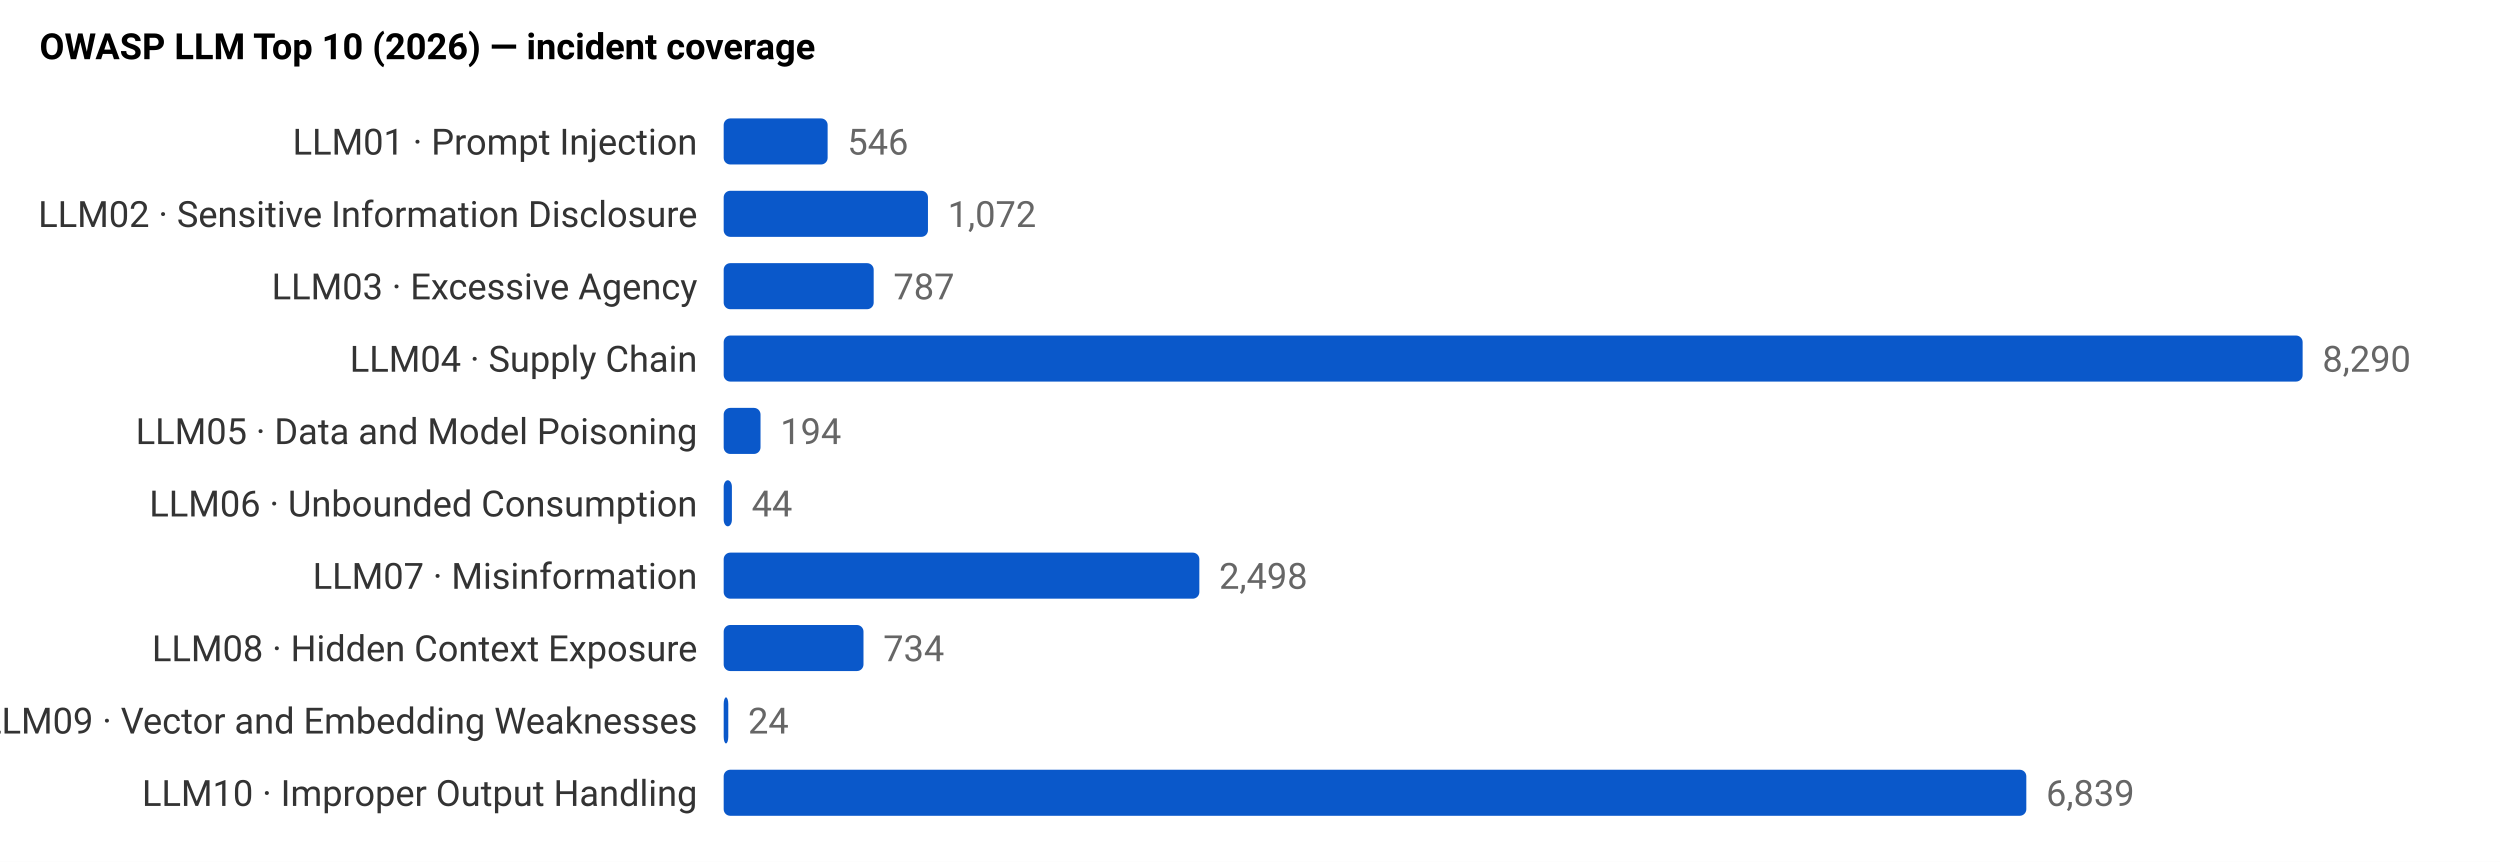
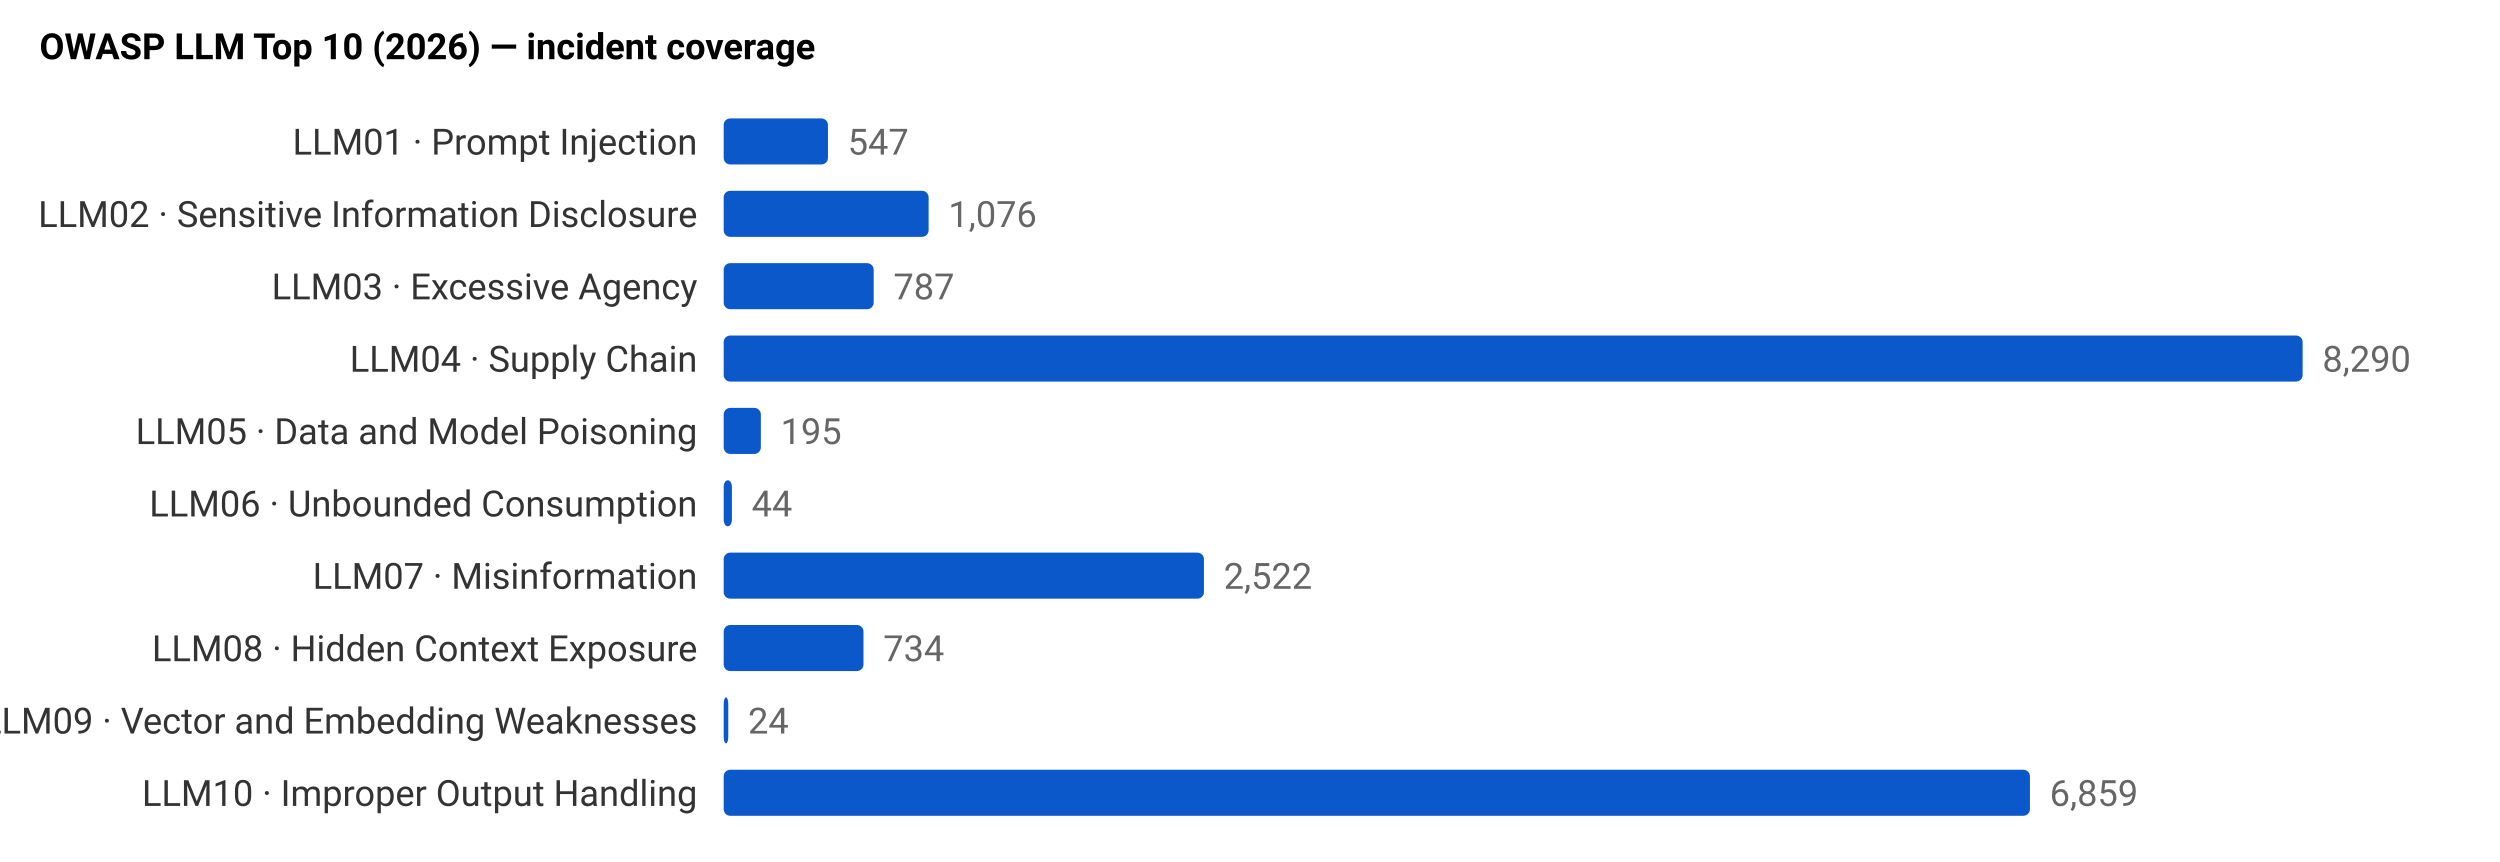
<svg xmlns="http://www.w3.org/2000/svg" viewBox="0 0 760 262" role="img" aria-label="OWASP LLM Top 10 (2026) — incident coverage" font-family="system-ui,-apple-system,Segoe UI,Roboto,sans-serif" font-size="11">
  <rect x="0" y="0" width="100%" height="100%" fill="white" />
  <text x="12" y="18" font-weight="600">OWASP LLM Top 10 (2026) — incident coverage</text>
  <text x="212" y="47" text-anchor="end" fill="#333">LLM01 · Prompt Injection</text>
-   <rect x="220" y="36" width="31.6" height="14" fill="#0a58ca" rx="2" />
-   <text x="257.6" y="47" fill="#666">546</text>
+   <rect x="220" y="36" width="31.7" height="14" fill="#0a58ca" rx="2" />
+   <text x="257.7" y="47" fill="#666">547</text>
  <text x="212" y="69" text-anchor="end" fill="#333">LLM02 · Sensitive Information Disclosure</text>
-   <rect x="220" y="58" width="62.1" height="14" fill="#0a58ca" rx="2" />
-   <text x="288.1" y="69" fill="#666">1,072</text>
+   <rect x="220" y="58" width="62.3" height="14" fill="#0a58ca" rx="2" />
+   <text x="288.3" y="69" fill="#666">1,076</text>
  <text x="212" y="91" text-anchor="end" fill="#333">LLM03 · Excessive Agency</text>
  <rect x="220" y="80" width="45.6" height="14" fill="#0a58ca" rx="2" />
  <text x="271.6" y="91" fill="#666">787</text>
  <text x="212" y="113" text-anchor="end" fill="#333">LLM04 · Supply Chain</text>
  <rect x="220" y="102" width="480.0" height="14" fill="#0a58ca" rx="2" />
  <text x="706.0" y="113" fill="#666">8,290</text>
  <text x="212" y="135" text-anchor="end" fill="#333">LLM05 · Data and Model Poisoning</text>
-   <rect x="220" y="124" width="11.2" height="14" fill="#0a58ca" rx="2" />
-   <text x="237.2" y="135" fill="#666">194</text>
+   <rect x="220" y="124" width="11.3" height="14" fill="#0a58ca" rx="2" />
+   <text x="237.3" y="135" fill="#666">195</text>
  <text x="212" y="157" text-anchor="end" fill="#333">LLM06 · Unbounded Consumption</text>
  <rect x="220" y="146" width="2.5" height="14" fill="#0a58ca" rx="2" />
  <text x="228.5" y="157" fill="#666">44</text>
  <text x="212" y="179" text-anchor="end" fill="#333">LLM07 · Misinformation</text>
-   <rect x="220" y="168" width="144.6" height="14" fill="#0a58ca" rx="2" />
-   <text x="370.6" y="179" fill="#666">2,498</text>
+   <rect x="220" y="168" width="146.0" height="14" fill="#0a58ca" rx="2" />
+   <text x="372.0" y="179" fill="#666">2,522</text>
  <text x="212" y="201" text-anchor="end" fill="#333">LLM08 · Hidden Context Exposure</text>
  <rect x="220" y="190" width="42.5" height="14" fill="#0a58ca" rx="2" />
  <text x="268.5" y="201" fill="#666">734</text>
  <text x="212" y="223" text-anchor="end" fill="#333">LLM09 · Vector and Embedding Weaknesses</text>
  <rect x="220" y="212" width="1.4" height="14" fill="#0a58ca" rx="2" />
  <text x="227.4" y="223" fill="#666">24</text>
  <text x="212" y="245" text-anchor="end" fill="#333">LLM10 · Improper Output Handling</text>
-   <rect x="220" y="234" width="396.0" height="14" fill="#0a58ca" rx="2" />
-   <text x="622.0" y="245" fill="#666">6,839</text>
+   <rect x="220" y="234" width="397.1" height="14" fill="#0a58ca" rx="2" />
+   <text x="623.1" y="245" fill="#666">6,859</text>
</svg>
